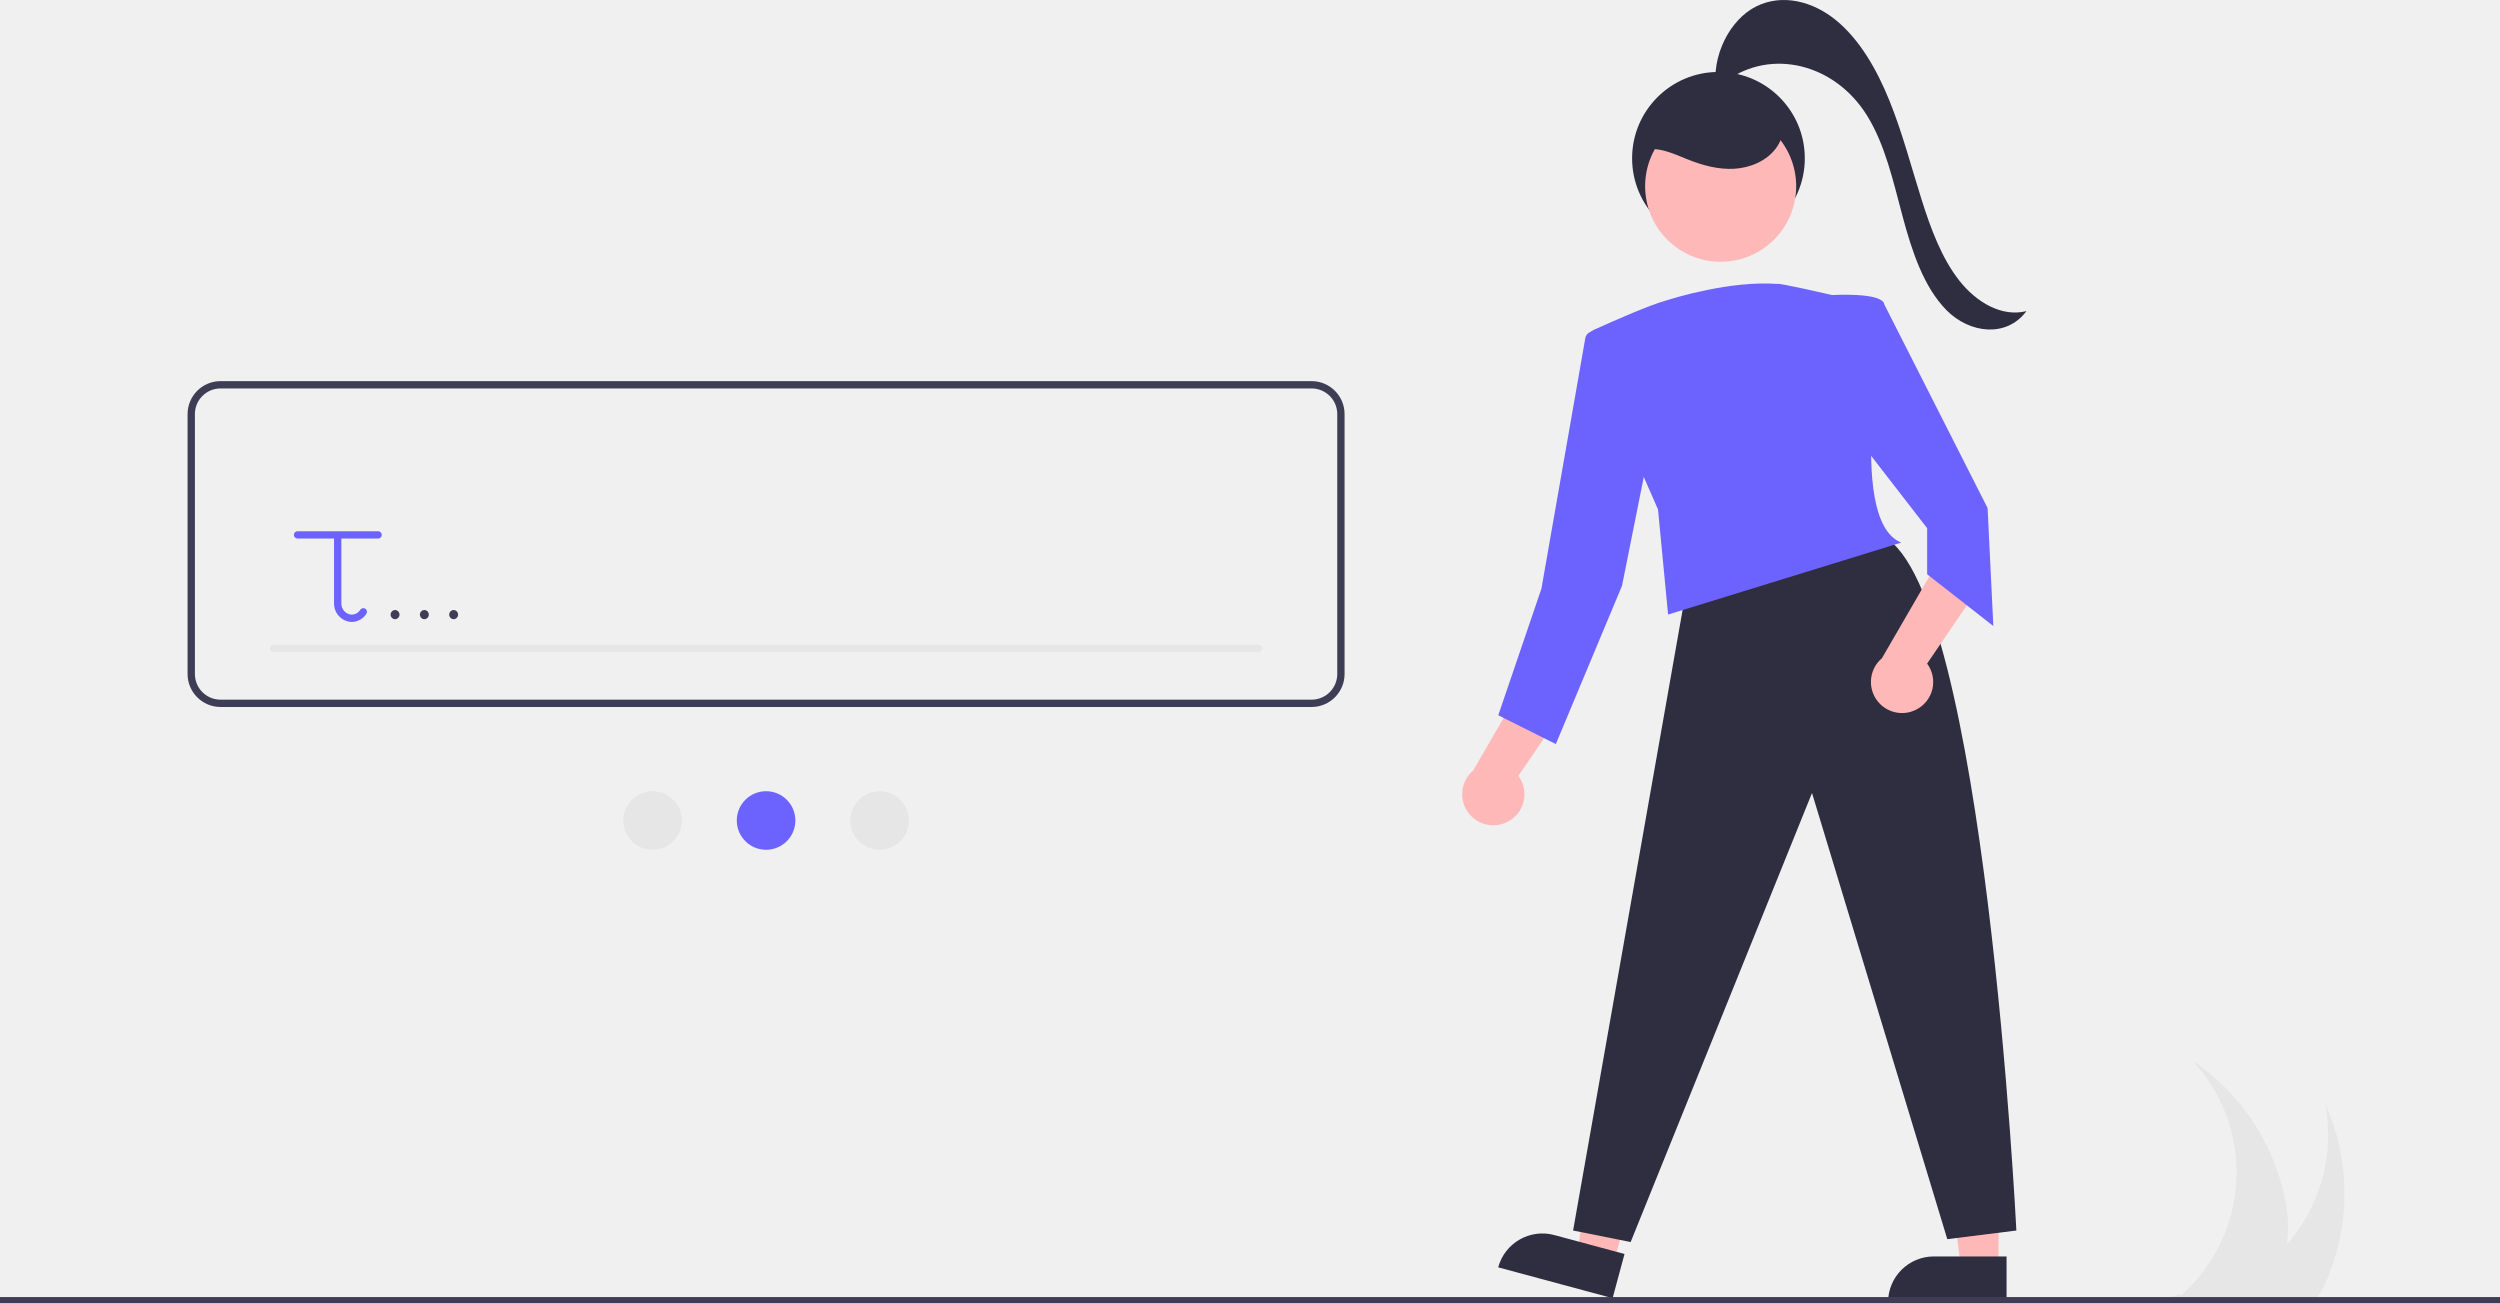
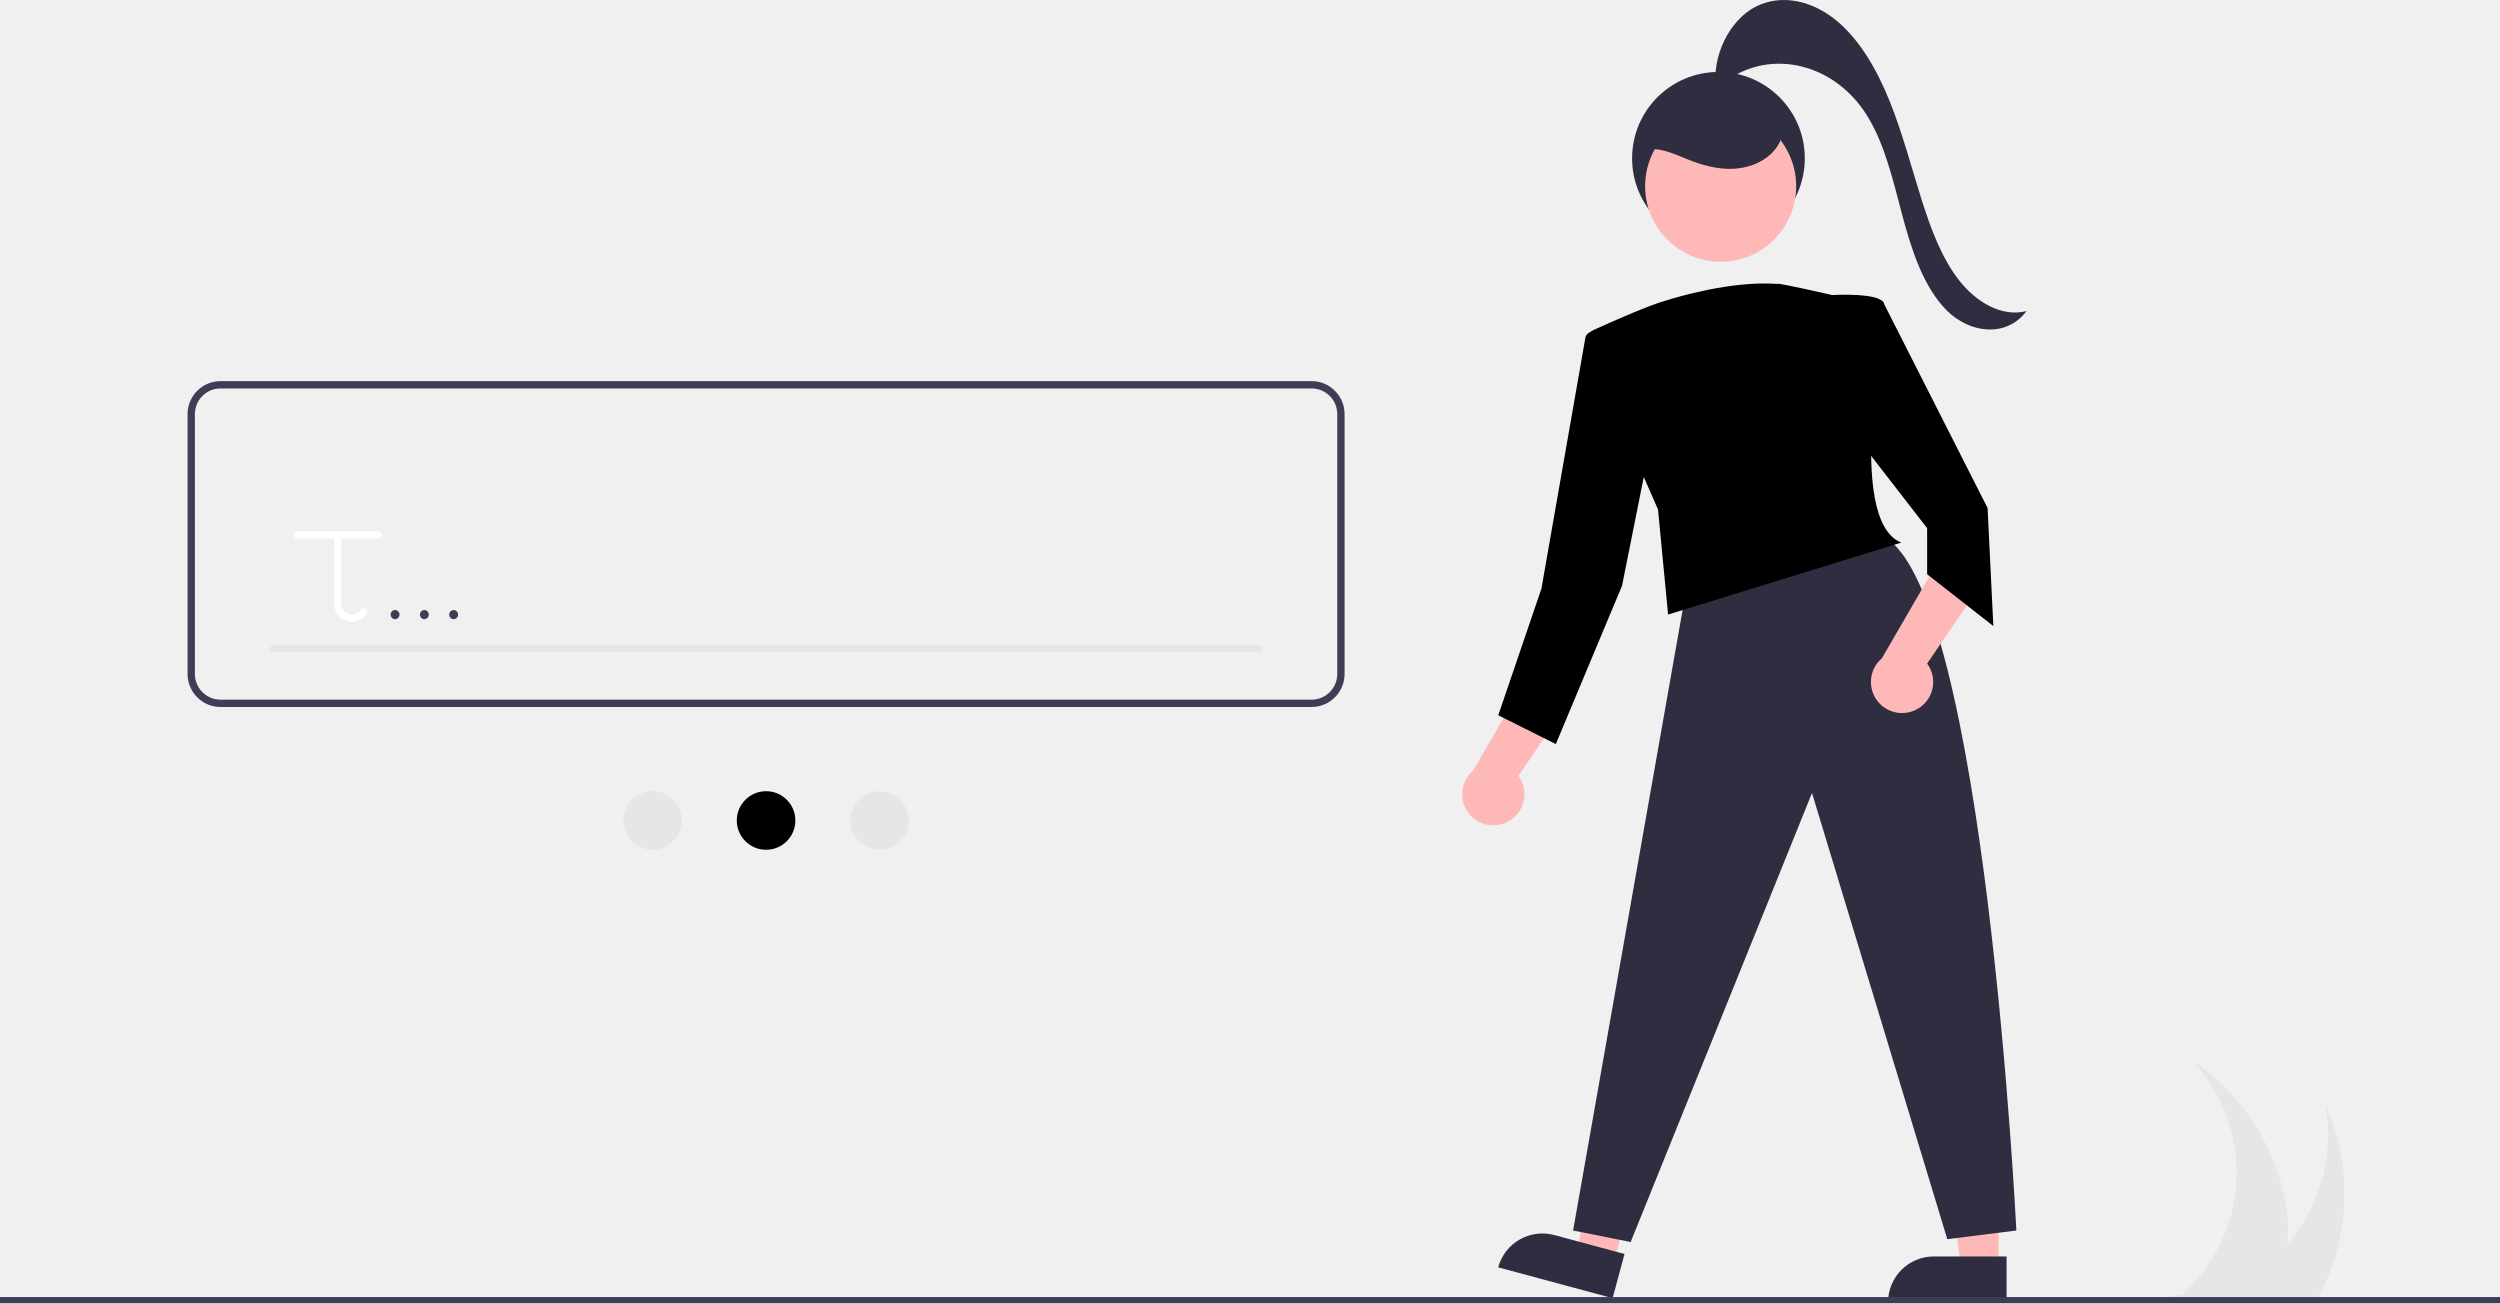
<svg xmlns="http://www.w3.org/2000/svg" data-name="Layer 1" width="813" height="423.804" viewBox="0 0 813 423.804">
  <path d="M951.08,652.122a45.628,45.628,0,0,1-3.9,7.78c-.43.68-.88,1.35-1.36,2H905.98c-.28-.21-.55-.43-.83-.64-1.4-.11-2.79-.25-4.15-.4.14-.12.29-.24.43-.36-.72.06-1.44.12-2.16.15.57.07,1.15.14,1.73.21-.43.35-.87.7-1.32,1.04h-1.74l1.17-1.25c-.93.03-1.85.05-2.78.03l2.91-.78,3.14-.84c.12.1.25.2.37.3a53.22,53.22,0,0,0,3.68-76.39,71.338,71.338,0,0,1,30.35,46.01,41.557,41.557,0,0,1,.4,13.8c.35-.39.7-.78,1.04-1.18A54.16,54.16,0,0,0,949.66,597.012,71.381,71.381,0,0,1,951.08,652.122Z" transform="translate(-193.5 -238.0979)" fill="#e6e6e6" />
  <circle cx="558.842" cy="51.483" r="28.082" fill="#2f2e41" />
  <polygon points="649.907 412.099 637.647 412.098 631.814 364.81 649.909 364.811 649.907 412.099" fill="#ffb8b8" />
  <path d="M628.89,408.595h23.644a0,0,0,0,1,0,0V423.482a0,0,0,0,1,0,0H614.003a0,0,0,0,1,0,0v0A14.887,14.887,0,0,1,628.89,408.595Z" fill="#2f2e41" />
  <polygon points="524.845 410.494 513.008 407.302 519.685 360.126 537.155 364.837 524.845 410.494" fill="#ffb8b8" />
  <path d="M696.876,640.622H720.52a0,0,0,0,1,0,0v14.887a0,0,0,0,1,0,0H681.989a0,0,0,0,1,0,0v0A14.887,14.887,0,0,1,696.876,640.622Z" transform="translate(-0.611 -398.3092) rotate(15.08956)" fill="#2f2e41" />
  <path d="M741.577,431.394,705.071,638.263l18.721,3.744,58.972-146.025,43.995,145.089,22.465-2.808s-10.297-207.805-43.059-225.59Z" transform="translate(-193.5 -238.0979)" fill="#2f2e41" />
  <path d="M683.682,505.397a10.056,10.056,0,0,0,3.596-14.994l20.133-29.523-18.567-.288-16.272,28.08a10.11,10.11,0,0,0,11.111,16.726Z" transform="translate(-193.5 -238.0979)" fill="#ffb8b8" />
  <path d="M816.602,468.891a10.056,10.056,0,0,0,3.596-14.994l20.133-29.523-18.567-.288-16.272,28.08a10.11,10.11,0,0,0,11.111,16.726Z" transform="translate(-193.5 -238.0979)" fill="#ffb8b8" />
  <circle cx="559.557" cy="60.564" r="24.561" fill="#ffb8b8" />
-   <path d="M806.165,336.852c-.936-3.744-16.849-2.808-16.849-2.808s-17.919-4.119-17.749-3.604c-15.1-1.162-33.519,4.507-36.202,5.366-5.489,1.514-15.975,6.146-23.538,9.553a4.381,4.381,0,0,0-2.211,5.755l23.068,52.666,3.276,34.166,75.821-23.401C793.06,407.056,807.101,340.596,806.165,336.852Z" transform="translate(-193.5 -238.0979)" fill="#6c63ff" />
-   <polygon points="606.113 99.69 612.336 98.127 646.363 165.214 648.235 203.593 626.706 186.744 626.706 171.767 604.241 142.749 606.113 99.69" fill="#6c63ff" />
-   <path d="M717.708,342.936l-7.206,3.202a2.503,2.503,0,0,0-1.449,1.856L694.774,429.522l-14.041,41.187,18.721,9.361,21.529-51.483,7.488-37.442Z" transform="translate(-193.5 -238.0979)" fill="#6c63ff" />
+   <path d="M806.165,336.852c-.936-3.744-16.849-2.808-16.849-2.808s-17.919-4.119-17.749-3.604c-15.1-1.162-33.519,4.507-36.202,5.366-5.489,1.514-15.975,6.146-23.538,9.553a4.381,4.381,0,0,0-2.211,5.755l23.068,52.666,3.276,34.166,75.821-23.401C793.06,407.056,807.101,340.596,806.165,336.852Z" transform="translate(-193.5 -238.0979)" fill="#000" />
+   <polygon points="606.113 99.69 612.336 98.127 646.363 165.214 648.235 203.593 626.706 186.744 626.706 171.767 604.241 142.749 606.113 99.69" fill="#000" />
+   <path d="M717.708,342.936l-7.206,3.202a2.503,2.503,0,0,0-1.449,1.856L694.774,429.522l-14.041,41.187,18.721,9.361,21.529-51.483,7.488-37.442Z" transform="translate(-193.5 -238.0979)" fill="#000" />
  <path d="M727.3,287.083c4.985-1.637,10.244.929,15.113,2.883,4.799,1.925,9.927,3.313,15.089,3.009s10.383-2.483,13.504-6.606,3.67-10.302.581-14.449c-2.034-2.73-5.279-4.287-8.528-5.302-6.943-2.167-14.713-2.242-21.313.815s-11.775,9.516-12.318,16.769" transform="translate(-193.5 -238.0979)" fill="#2f2e41" />
  <path d="M751.594,267.519c-1.674-11.336,4.535-23.106,13.01-27.328s18.418-1.731,26.053,4.556,13.2,15.949,17.343,26.22,7.011,21.271,10.386,31.983c2.998,9.513,6.516,19.032,12.21,26.308s13.972,12.01,21.905,10.011c-6.517,8.763-18.507,7.245-25.945-.25s-11.305-19.21-14.349-30.614-5.692-23.335-11.58-32.785c-10.475-16.811-31.031-21.862-45.711-11.231" transform="translate(-193.5 -238.0979)" fill="#2f2e41" />
  <rect y="421.804" width="813" height="2" fill="#3f3d56" />
  <path d="M620.04,468.01H265.216A10.728,10.728,0,0,1,254.5,457.294V372.755a10.728,10.728,0,0,1,10.716-10.716H620.04a10.728,10.728,0,0,1,10.716,10.716v84.539A10.728,10.728,0,0,1,620.04,468.01ZM265.216,364.42a8.345,8.345,0,0,0-8.335,8.335v84.539a8.345,8.345,0,0,0,8.335,8.335H620.04a8.345,8.345,0,0,0,8.335-8.335V372.755a8.345,8.345,0,0,0-8.335-8.335Z" transform="translate(-193.5 -238.0979)" fill="#3f3d56" />
  <path d="M602.775,450.15h-320.294a1.191,1.191,0,1,1,0-2.381h320.294a1.191,1.191,0,1,1,0,2.381Z" transform="translate(-193.5 -238.0979)" fill="#e6e6e6" />
-   <path d="M316.416,410.857h-26.195a1.191,1.191,0,0,0,0,2.381h11.907v21.054a5.996,5.996,0,0,0,5.543,6.062c.074.003.151.005.229.005a5.762,5.762,0,0,0,4.706-2.593,1.19,1.19,0,0,0-1.905-1.428,3.379,3.379,0,0,1-2.93,1.637,3.595,3.595,0,0,1-3.262-3.683V413.238h11.907a1.191,1.191,0,1,0,0-2.381Z" transform="translate(-193.5 -238.0979)" fill="#6c63ff" />
+   <path d="M316.416,410.857h-26.195a1.191,1.191,0,0,0,0,2.381h11.907v21.054a5.996,5.996,0,0,0,5.543,6.062c.074.003.151.005.229.005a5.762,5.762,0,0,0,4.706-2.593,1.19,1.19,0,0,0-1.905-1.428,3.379,3.379,0,0,1-2.93,1.637,3.595,3.595,0,0,1-3.262-3.683V413.238h11.907a1.191,1.191,0,1,0,0-2.381Z" transform="translate(-193.5 -238.0979)" fill="#FFF" />
  <circle cx="212.217" cy="266.823" r="9.525" fill="#e6e6e6" />
-   <circle cx="249.128" cy="266.823" r="9.525" fill="#6c63ff" />
+   <circle cx="249.128" cy="266.823" r="9.525" fill="#000" />
  <circle cx="286.039" cy="266.823" r="9.525" fill="#e6e6e6" />
  <path d="M321.975,439.471a1.501,1.501,0,0,0,0-3,1.501,1.501,0,0,0,0,3Z" transform="translate(-193.5 -238.0979)" fill="#3f3d56" />
  <path d="M331.501,439.471a1.501,1.501,0,0,0,0-3,1.501,1.501,0,0,0,0,3Z" transform="translate(-193.5 -238.0979)" fill="#3f3d56" />
  <path d="M341.026,439.471a1.501,1.501,0,0,0,0-3,1.501,1.501,0,0,0,0,3Z" transform="translate(-193.5 -238.0979)" fill="#3f3d56" />
</svg>
